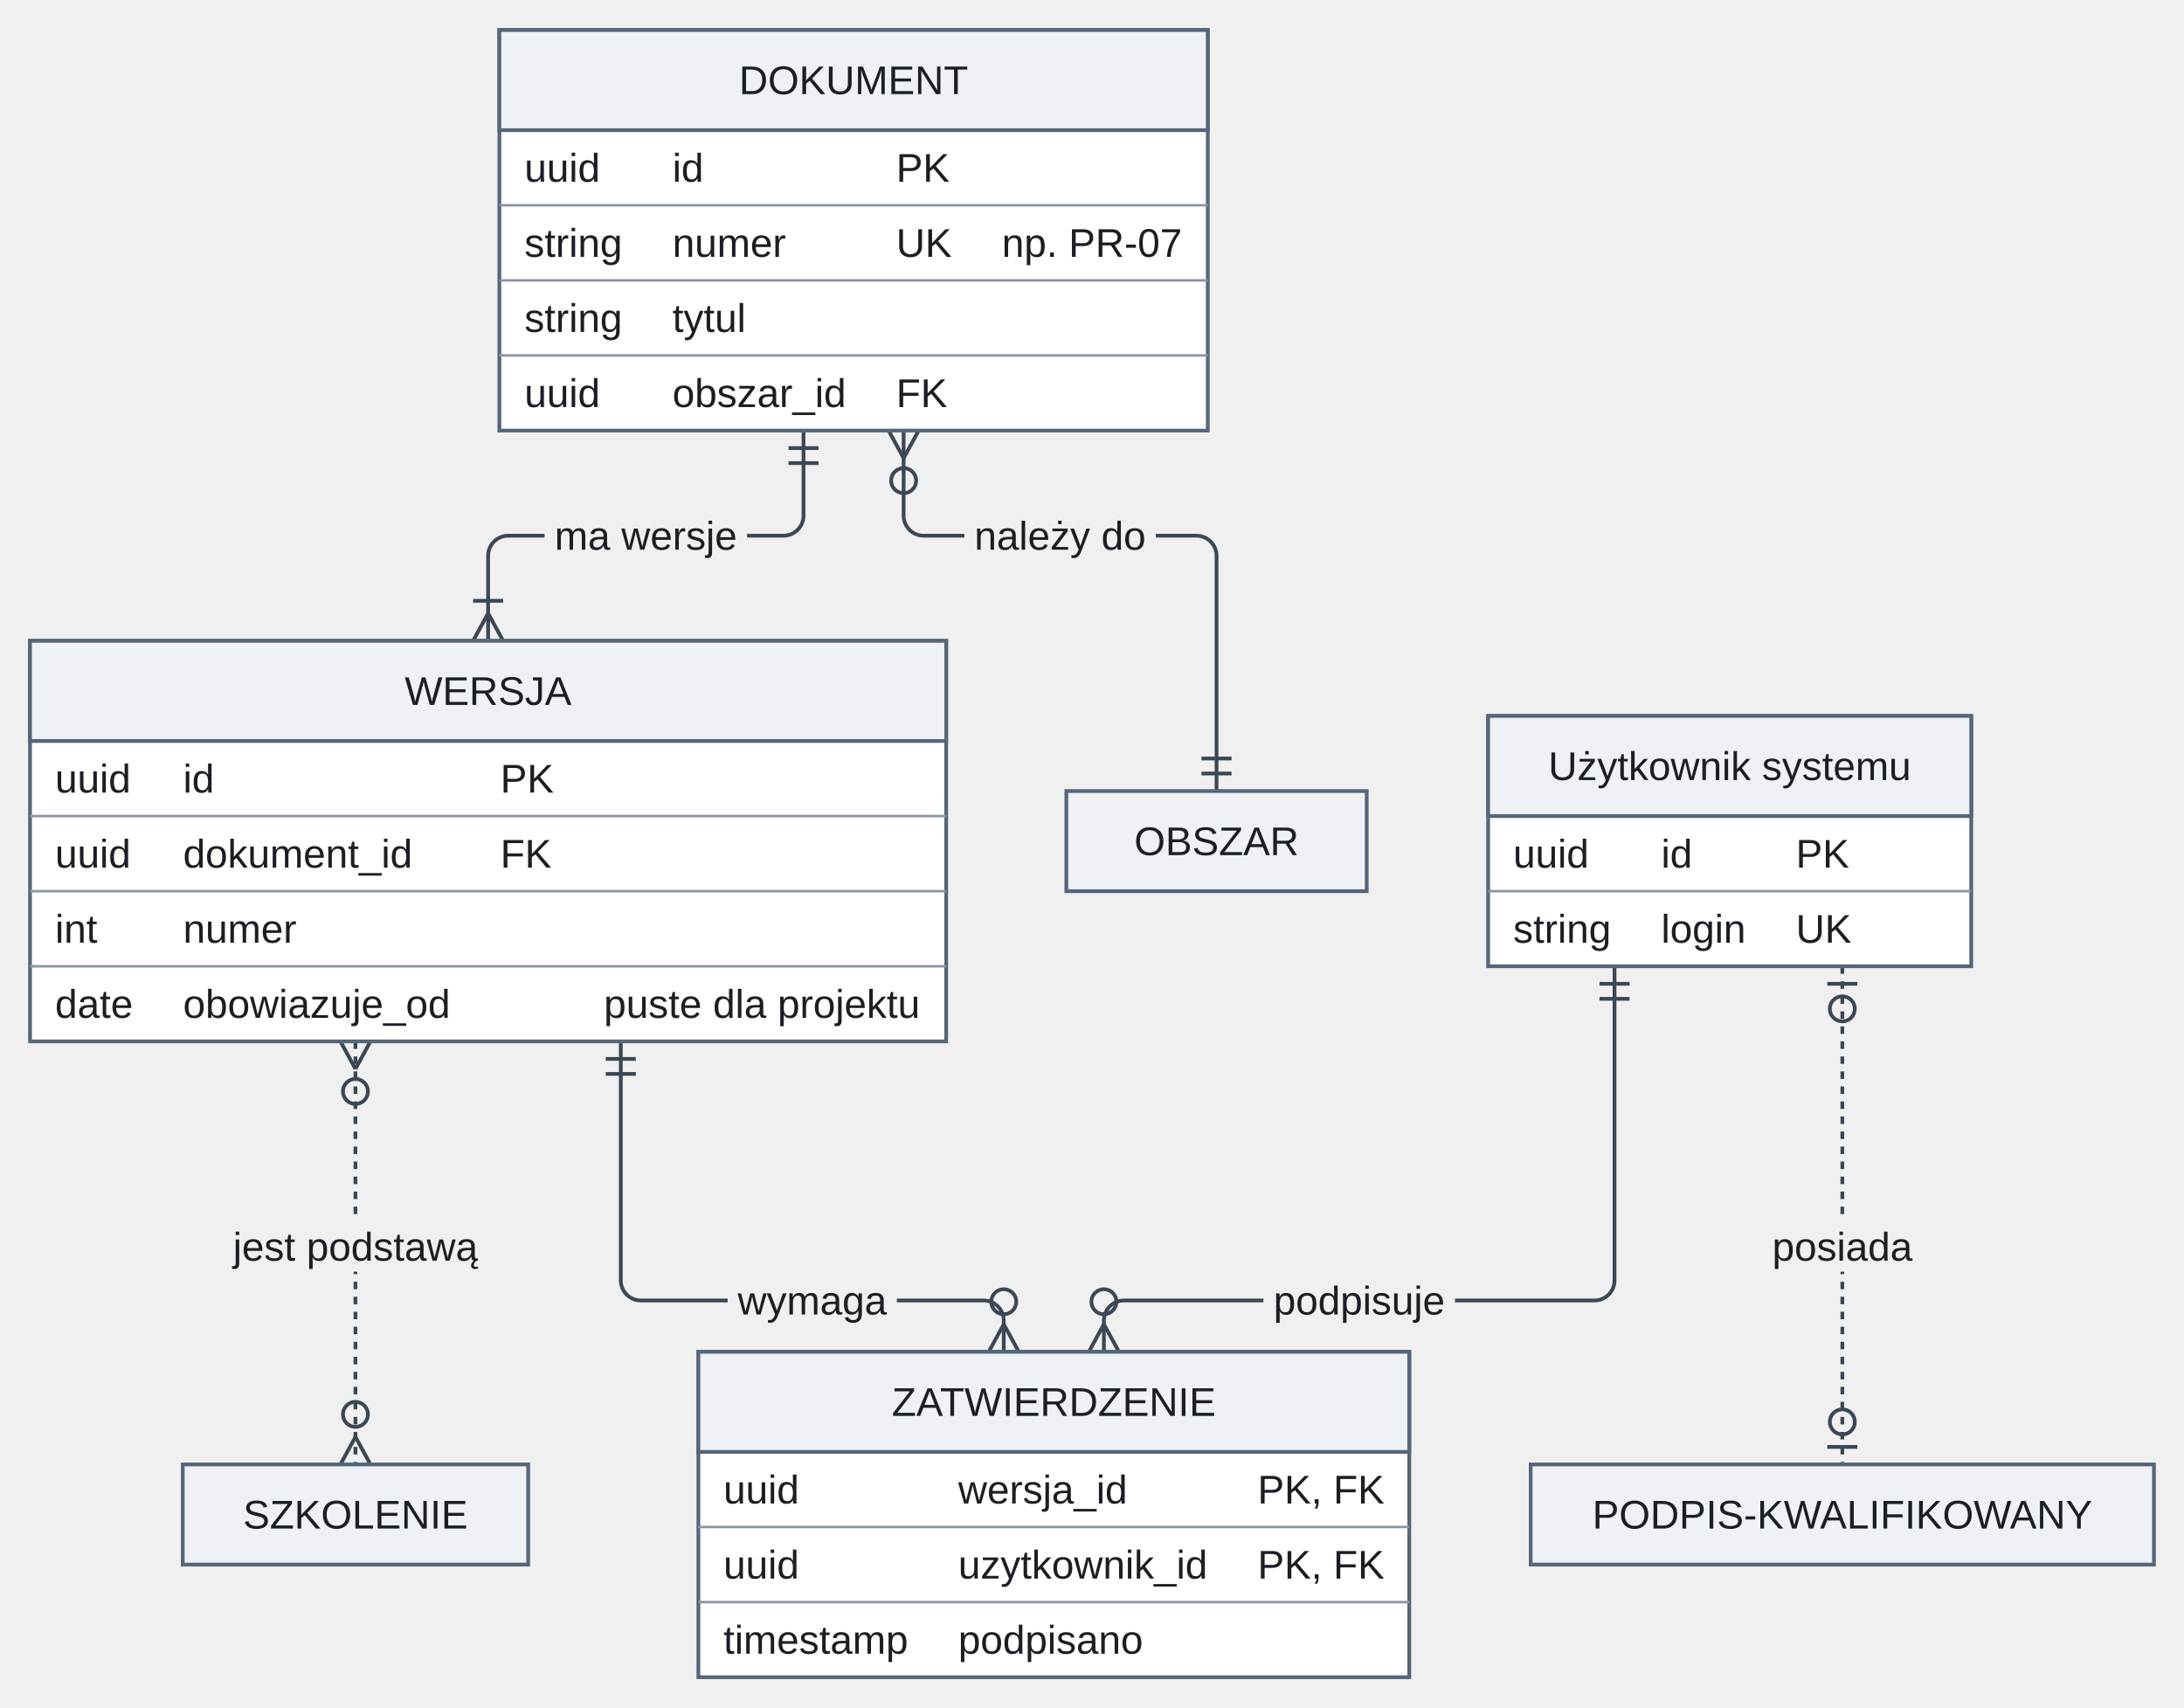
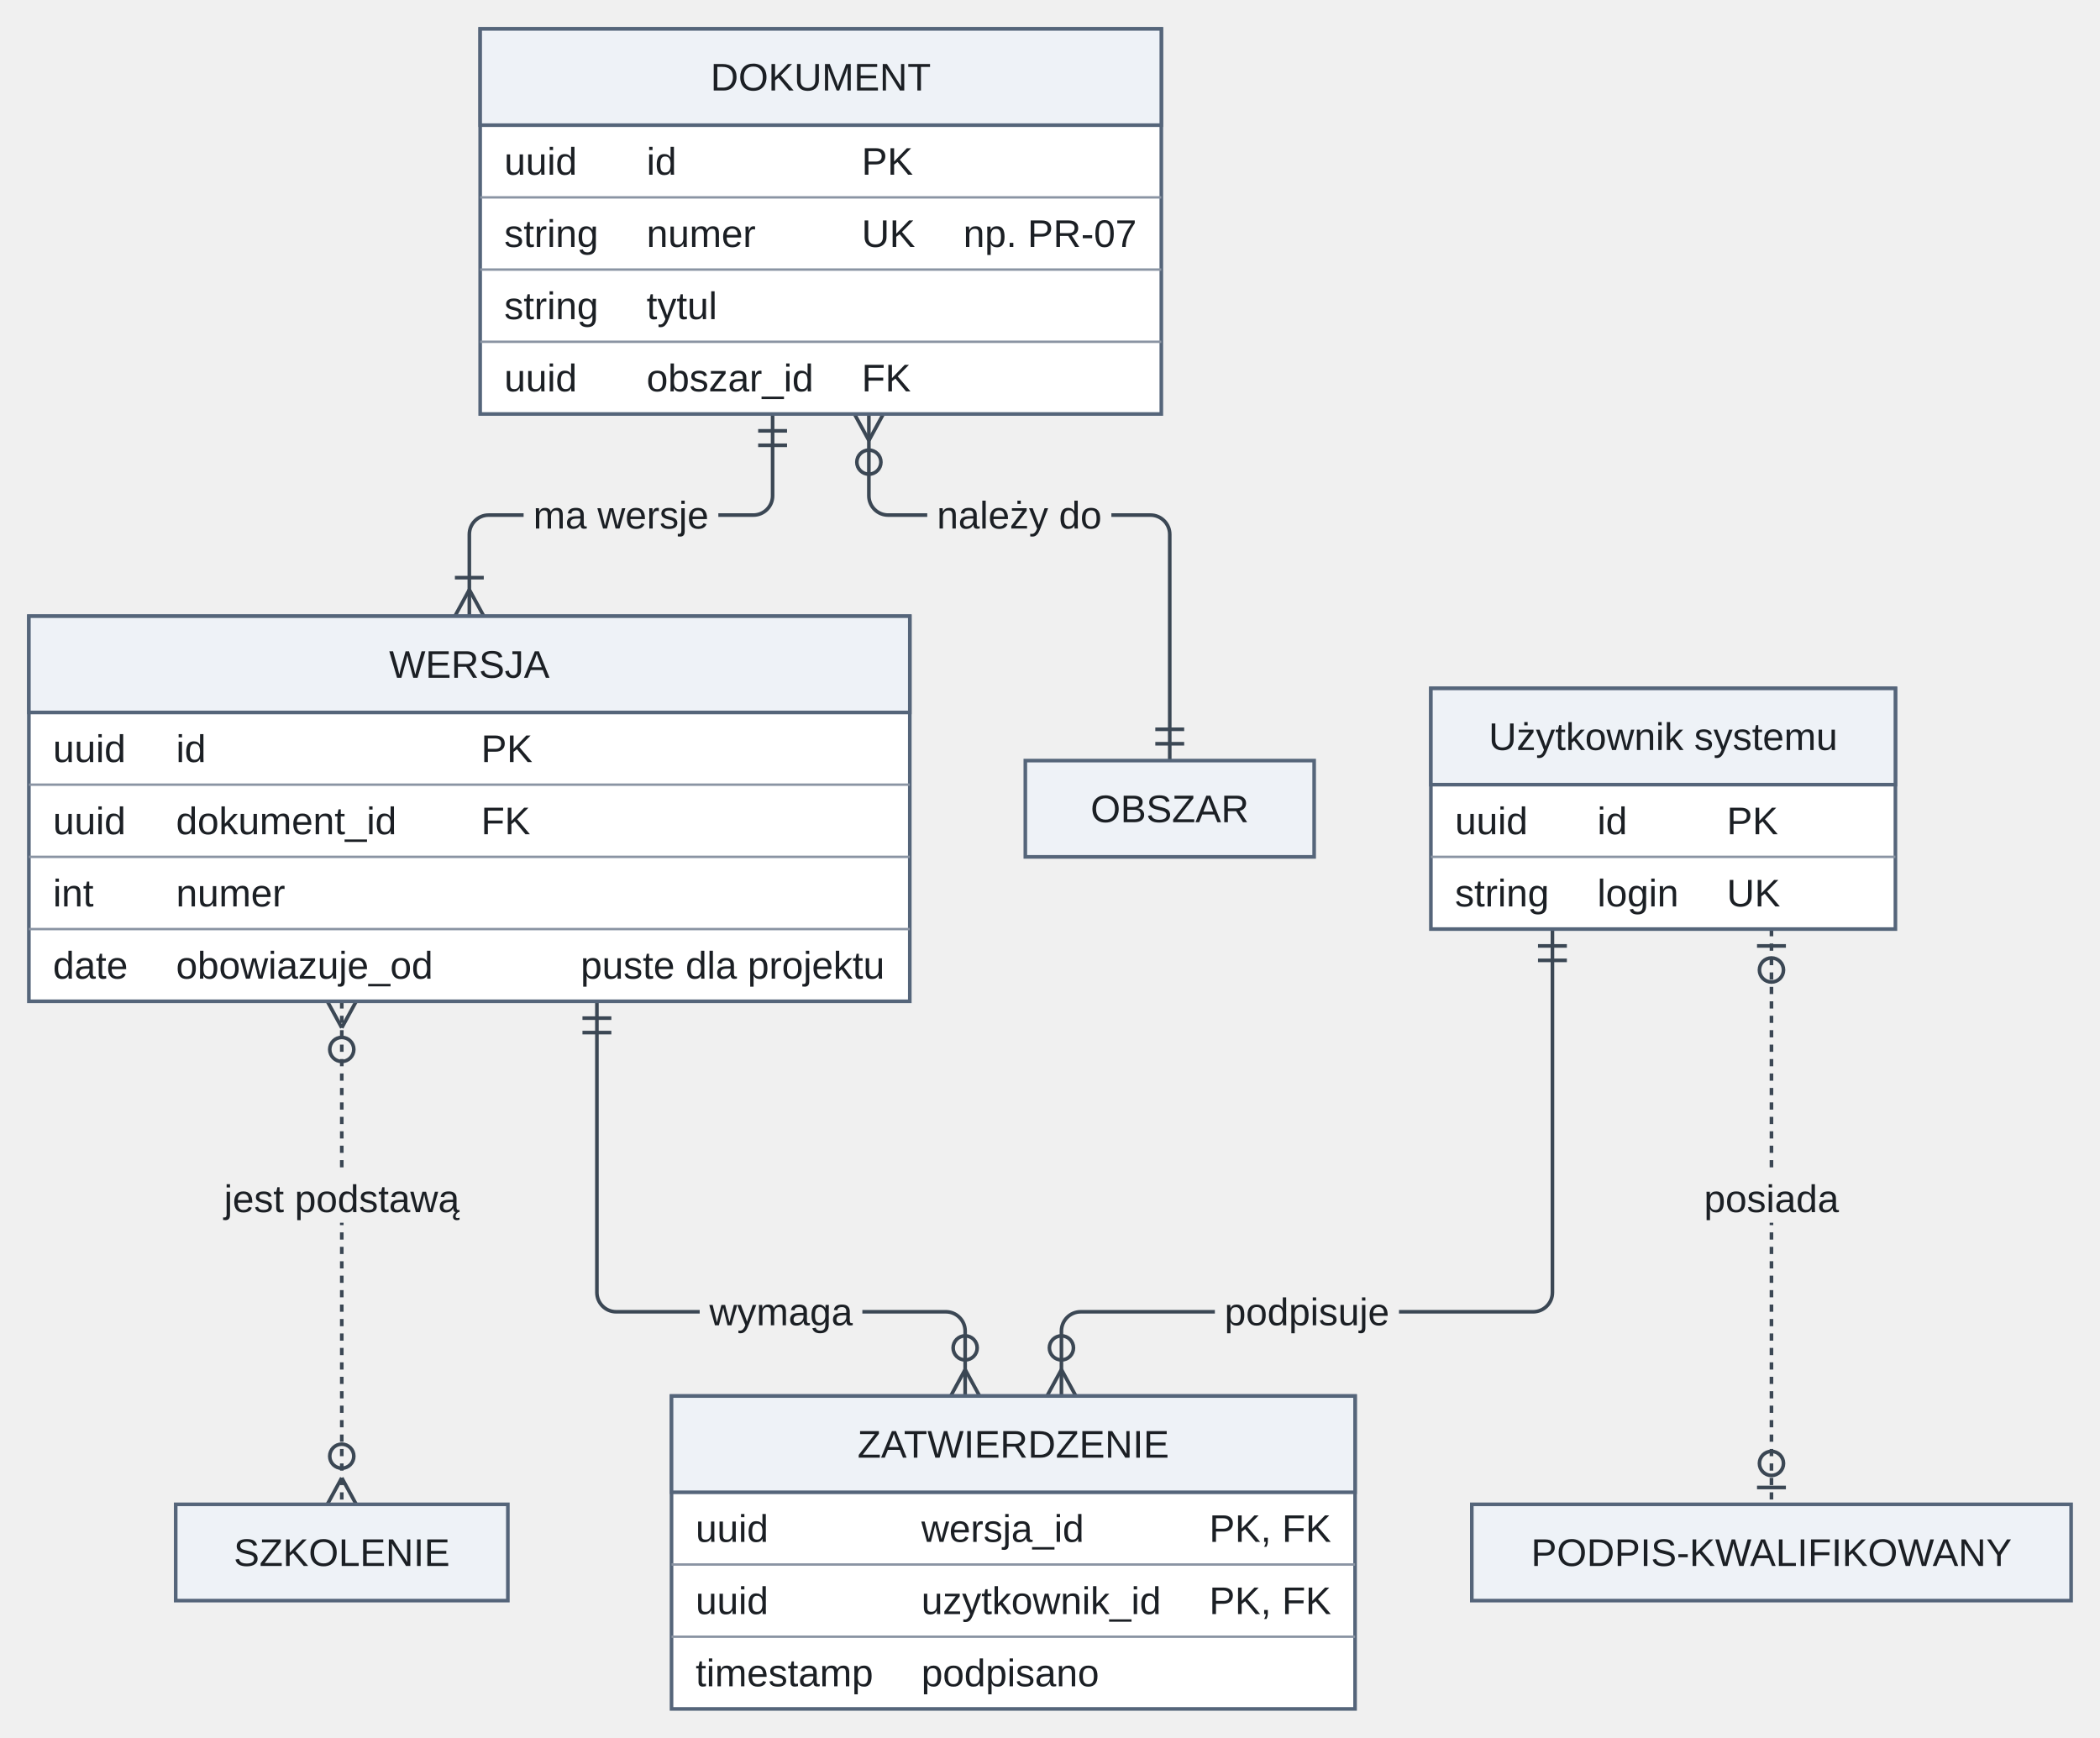
- <svg xmlns="http://www.w3.org/2000/svg" version="1.1" width="872.5" height="682" viewBox="-12 -12 872.5 682" role="img" font-family="Arimo, Arial, 'Liberation Sans', sans-serif" font-size="16">
+ <svg xmlns="http://www.w3.org/2000/svg" version="1.1" width="872.5" height="722" viewBox="-12 -12 872.5 722" role="img" font-family="Arimo, Arial, 'Liberation Sans', sans-serif" font-size="16">
  <defs>
-     <clipPath id="label-holes-fb901ea0">
-       <path d="M-12 -12 L860.5 -12 L860.5 670 L-12 670 M205.55 192 L205.55 212 L286.45 212 L286.45 192 M373.25 192 L373.25 212 L449.75 212 L449.75 192 M278.71 497.5 L278.71 517.5 L346.29 517.5 L346.29 497.5 M77.08 476 L77.08 496 L182.92 496 L182.92 476 M492.75 497.5 L492.75 517.5 L569.25 517.5 L569.25 497.5 M691.98 476 L691.98 496 L756.02 496 L756.02 476" />
+     <clipPath id="label-holes-7a3a9862">
+       <path d="M-12 -12 L860.5 -12 L860.5 710 L-12 710 M205.55 192 L205.55 212 L286.45 212 L286.45 192 M373.25 192 L373.25 212 L449.75 212 L449.75 192 M278.71 523 L278.71 543 L346.29 543 L346.29 523 M77.08 476 L77.08 496 L182.92 496 L182.92 476 M492.75 523 L492.75 543 L569.25 543 L569.25 523 M691.98 476 L691.98 496 L756.02 496 L756.02 476" />
    </clipPath>
  </defs>
  <g fill="none" stroke="#3b4754" stroke-width="1.5">
-     <g clip-path="url(#label-holes-fb901ea0)">
+     <g clip-path="url(#label-holes-7a3a9862)">
      <path d="M309 160 L309 194 C309 198.4 305.4 202 301 202 L191 202 C186.6 202 183 205.6 183 210 L183 244" />
      <path d="M349 160 L349 194 C349 198.4 352.6 202 357 202 L466 202 C470.4 202 474 205.6 474 210 L474 304" />
-       <path d="M236 404 L236 499.5 C236 503.9 239.6 507.5 244 507.5 L381 507.5 C385.4 507.5 389 511.1 389 515.5 L389 528" />
+       <path d="M236 404 L236 525 C236 529.4 239.6 533 244 533 L381 533 C385.4 533 389 536.6 389 541 L389 568" />
    </g>
  </g>
-   <g clip-path="url(#label-holes-fb901ea0)">
-     <path d="M130 404 L130 573" fill="none" stroke="#3b4754" stroke-width="1.5" stroke-dasharray="3 3" />
-     <path d="M633 374 L633 499.5 C633 503.9 629.4 507.5 625 507.5 L437 507.5 C432.6 507.5 429 511.1 429 515.5 L429 528" fill="none" stroke="#3b4754" stroke-width="1.5" />
-     <path d="M724 374 L724 573" fill="none" stroke="#3b4754" stroke-width="1.5" stroke-dasharray="3 3" />
+   <g clip-path="url(#label-holes-7a3a9862)">
+     <path d="M130 404 L130 613" fill="none" stroke="#3b4754" stroke-width="1.5" stroke-dasharray="3 3" />
+     <path d="M633 374 L633 525 C633 529.4 629.4 533 625 533 L437 533 C432.6 533 429 536.6 429 541 L429 568" fill="none" stroke="#3b4754" stroke-width="1.5" />
+     <path d="M724 374 L724 613" fill="none" stroke="#3b4754" stroke-width="1.5" stroke-dasharray="3 3" />
  </g>
  <g fill="none" stroke="#3b4754" stroke-width="1.5">
    <line x1="315" y1="167" x2="303" y2="167" />
    <line x1="315" y1="173" x2="303" y2="173" />
    <line x1="183" y1="233" x2="177" y2="244" />
    <line x1="183" y1="233" x2="189" y2="244" />
    <line x1="177" y1="228" x2="189" y2="228" />
    <line x1="349" y1="171" x2="355" y2="160" />
    <line x1="349" y1="171" x2="343" y2="160" />
    <circle cx="349" cy="180" r="5" />
    <line x1="468" y1="297" x2="480" y2="297" />
    <line x1="468" y1="291" x2="480" y2="291" />
    <line x1="242" y1="411" x2="230" y2="411" />
    <line x1="242" y1="417" x2="230" y2="417" />
-     <line x1="389" y1="517" x2="383" y2="528" />
-     <line x1="389" y1="517" x2="395" y2="528" />
-     <circle cx="389" cy="508" r="5" />
+     <line x1="389" y1="557" x2="383" y2="568" />
+     <line x1="389" y1="557" x2="395" y2="568" />
+     <circle cx="389" cy="548" r="5" />
    <line x1="130" y1="415" x2="136" y2="404" />
    <line x1="130" y1="415" x2="124" y2="404" />
    <circle cx="130" cy="424" r="5" />
-     <line x1="130" y1="562" x2="124" y2="573" />
-     <line x1="130" y1="562" x2="136" y2="573" />
-     <circle cx="130" cy="553" r="5" />
+     <line x1="130" y1="602" x2="124" y2="613" />
+     <line x1="130" y1="602" x2="136" y2="613" />
+     <circle cx="130" cy="593" r="5" />
    <line x1="639" y1="381" x2="627" y2="381" />
    <line x1="639" y1="387" x2="627" y2="387" />
-     <line x1="429" y1="517" x2="423" y2="528" />
-     <line x1="429" y1="517" x2="435" y2="528" />
-     <circle cx="429" cy="508" r="5" />
+     <line x1="429" y1="557" x2="423" y2="568" />
+     <line x1="429" y1="557" x2="435" y2="568" />
+     <circle cx="429" cy="548" r="5" />
    <line x1="730" y1="381" x2="718" y2="381" />
    <circle cx="724" cy="391" r="5" />
-     <line x1="718" y1="566" x2="730" y2="566" />
-     <circle cx="724" cy="556" r="5" />
+     <line x1="718" y1="606" x2="730" y2="606" />
+     <circle cx="724" cy="596" r="5" />
  </g>
  <g stroke="#55657a" stroke-width="1.5">
    <rect x="187.5" y="0" width="283" height="160" fill="#ffffff" />
    <rect x="187.5" y="0" width="283" height="40" fill="#eef2f7" />
  </g>
  <g stroke="#8a94a3" stroke-width="1">
    <line x1="187.5" y1="70" x2="470.5" y2="70" />
    <line x1="187.5" y1="100" x2="470.5" y2="100" />
    <line x1="187.5" y1="130" x2="470.5" y2="130" />
  </g>
  <g stroke="#55657a" stroke-width="1.5">
    <rect x="0" y="244" width="366" height="160" fill="#ffffff" />
    <rect x="0" y="244" width="366" height="40" fill="#eef2f7" />
  </g>
  <g stroke="#8a94a3" stroke-width="1">
    <line x1="0" y1="314" x2="366" y2="314" />
    <line x1="0" y1="344" x2="366" y2="344" />
    <line x1="0" y1="374" x2="366" y2="374" />
  </g>
  <g stroke="#55657a" stroke-width="1.5">
    <rect x="414" y="304" width="120" height="40" fill="#eef2f7" />
    <rect x="582.5" y="274" width="193" height="100" fill="#ffffff" />
    <rect x="582.5" y="274" width="193" height="40" fill="#eef2f7" />
  </g>
  <line x1="582.5" y1="344" x2="775.5" y2="344" stroke="#8a94a3" stroke-width="1" />
  <g stroke="#55657a" stroke-width="1.5">
-     <rect x="61" y="573" width="138" height="40" fill="#eef2f7" />
-     <rect x="267" y="528" width="284" height="130" fill="#ffffff" />
-     <rect x="267" y="528" width="284" height="40" fill="#eef2f7" />
+     <rect x="61" y="613" width="138" height="40" fill="#eef2f7" />
+     <rect x="267" y="568" width="284" height="130" fill="#ffffff" />
+     <rect x="267" y="568" width="284" height="40" fill="#eef2f7" />
  </g>
  <g stroke="#8a94a3" stroke-width="1">
-     <line x1="267" y1="598" x2="551" y2="598" />
-     <line x1="267" y1="628" x2="551" y2="628" />
+     <line x1="267" y1="638" x2="551" y2="638" />
+     <line x1="267" y1="668" x2="551" y2="668" />
  </g>
-   <rect x="599.5" y="573" width="249" height="40" fill="#eef2f7" stroke="#55657a" stroke-width="1.5" />
+   <rect x="599.5" y="613" width="249" height="40" fill="#eef2f7" stroke="#55657a" stroke-width="1.5" />
  <text x="329" y="25.6" text-anchor="middle" fill="#1b1f24">DOKUMENT</text>
  <g fill="#1b1f24">
    <text x="197.5" y="60.6">uuid</text>
    <text x="256.63" y="60.6">id</text>
    <text x="346" y="60.6">PK</text>
    <text x="197.5" y="90.6">string</text>
    <text x="256.63" y="90.6">numer</text>
    <text x="346" y="90.6">UK</text>
    <text x="388.23" y="90.6">np. PR-07</text>
    <text x="197.5" y="120.6">string</text>
    <text x="256.63" y="120.6">tytul</text>
    <text x="197.5" y="150.6">uuid</text>
    <text x="256.63" y="150.6">obszar_id</text>
    <text x="346" y="150.6">FK</text>
  </g>
  <text x="183" y="269.6" text-anchor="middle" fill="#1b1f24">WERSJA</text>
  <g fill="#1b1f24">
    <text x="10" y="304.6">uuid</text>
    <text x="61.14" y="304.6">id</text>
    <text x="187.89" y="304.6">PK</text>
    <text x="10" y="334.6">uuid</text>
    <text x="61.14" y="334.6">dokument_id</text>
    <text x="187.89" y="334.6">FK</text>
    <text x="10" y="364.6">int</text>
    <text x="61.14" y="364.6">numer</text>
    <text x="10" y="394.6">date</text>
    <text x="61.14" y="394.6">obowiazuje_od</text>
    <text x="229.23" y="394.6">puste dla projektu</text>
  </g>
  <g fill="#1b1f24" text-anchor="middle">
    <text x="474" y="329.6">OBSZAR</text>
    <text x="679" y="299.6">Użytkownik systemu</text>
  </g>
  <g fill="#1b1f24">
    <text x="592.5" y="334.6">uuid</text>
    <text x="651.63" y="334.6">id</text>
    <text x="705.43" y="334.6">PK</text>
    <text x="592.5" y="364.6">string</text>
    <text x="651.63" y="364.6">login</text>
    <text x="705.43" y="364.6">UK</text>
  </g>
  <g fill="#1b1f24" text-anchor="middle">
-     <text x="130" y="598.6">SZKOLENIE</text>
-     <text x="409" y="553.6">ZATWIERDZENIE</text>
+     <text x="130" y="638.6">SZKOLENIE</text>
+     <text x="409" y="593.6">ZATWIERDZENIE</text>
  </g>
  <g fill="#1b1f24">
-     <text x="277" y="588.6">uuid</text>
-     <text x="370.8" y="588.6">wersja_id</text>
-     <text x="490.4" y="588.6">PK, FK</text>
-     <text x="277" y="618.6">uuid</text>
-     <text x="370.8" y="618.6">uzytkownik_id</text>
-     <text x="490.4" y="618.6">PK, FK</text>
-     <text x="277" y="648.6">timestamp</text>
-     <text x="370.8" y="648.6">podpisano</text>
+     <text x="277" y="628.6">uuid</text>
+     <text x="370.8" y="628.6">wersja_id</text>
+     <text x="490.4" y="628.6">PK, FK</text>
+     <text x="277" y="658.6">uuid</text>
+     <text x="370.8" y="658.6">uzytkownik_id</text>
+     <text x="490.4" y="658.6">PK, FK</text>
+     <text x="277" y="688.6">timestamp</text>
+     <text x="370.8" y="688.6">podpisano</text>
  </g>
  <g fill="#1b1f24" text-anchor="middle">
-     <text x="724" y="598.6">PODPIS-KWALIFIKOWANY</text>
+     <text x="724" y="638.6">PODPIS-KWALIFIKOWANY</text>
    <text x="246" y="207.6">ma wersje</text>
    <text x="411.5" y="207.6">należy do</text>
-     <text x="312.5" y="513.1">wymaga</text>
+     <text x="312.5" y="538.6">wymaga</text>
    <text x="130" y="491.6">jest podstawą</text>
-     <text x="531" y="513.1">podpisuje</text>
+     <text x="531" y="538.6">podpisuje</text>
    <text x="724" y="491.6">posiada</text>
  </g>
</svg>
